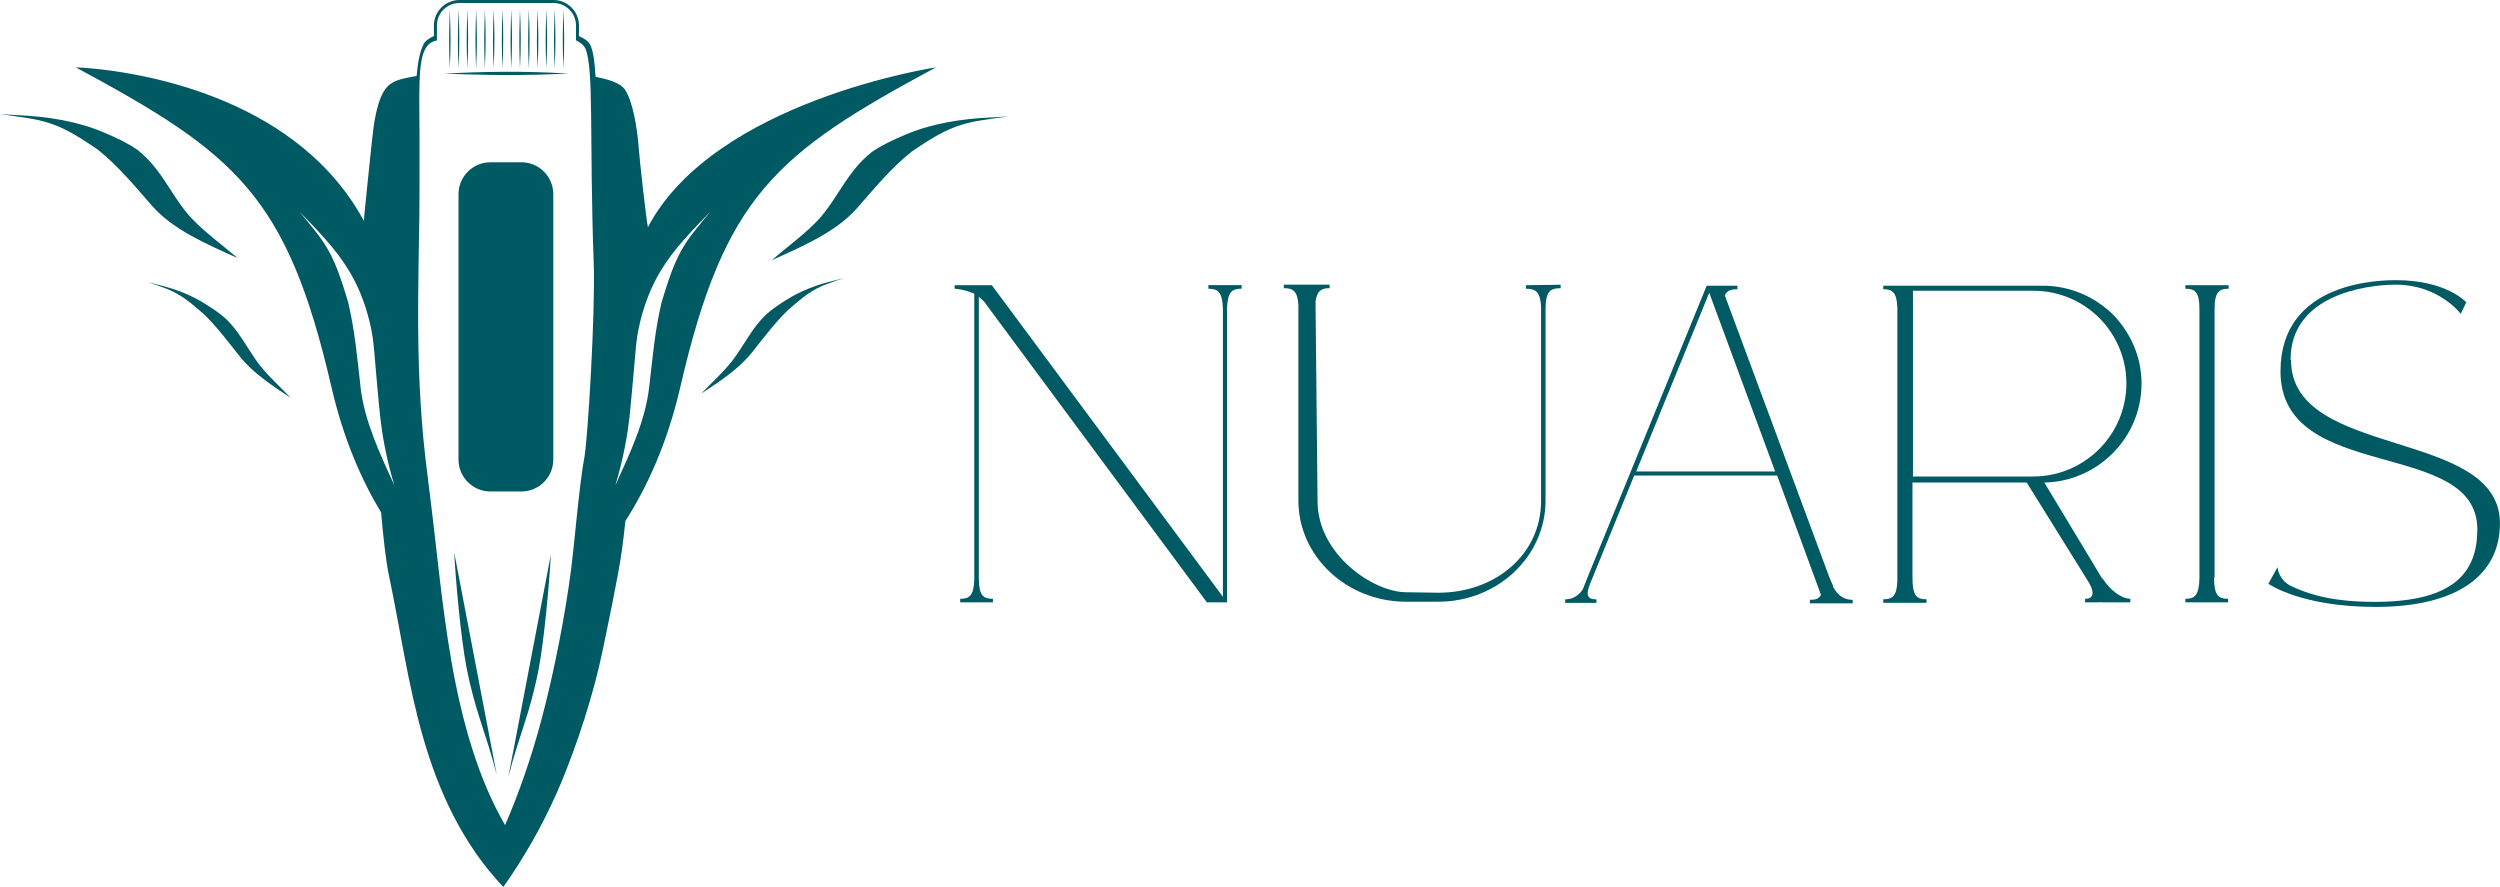
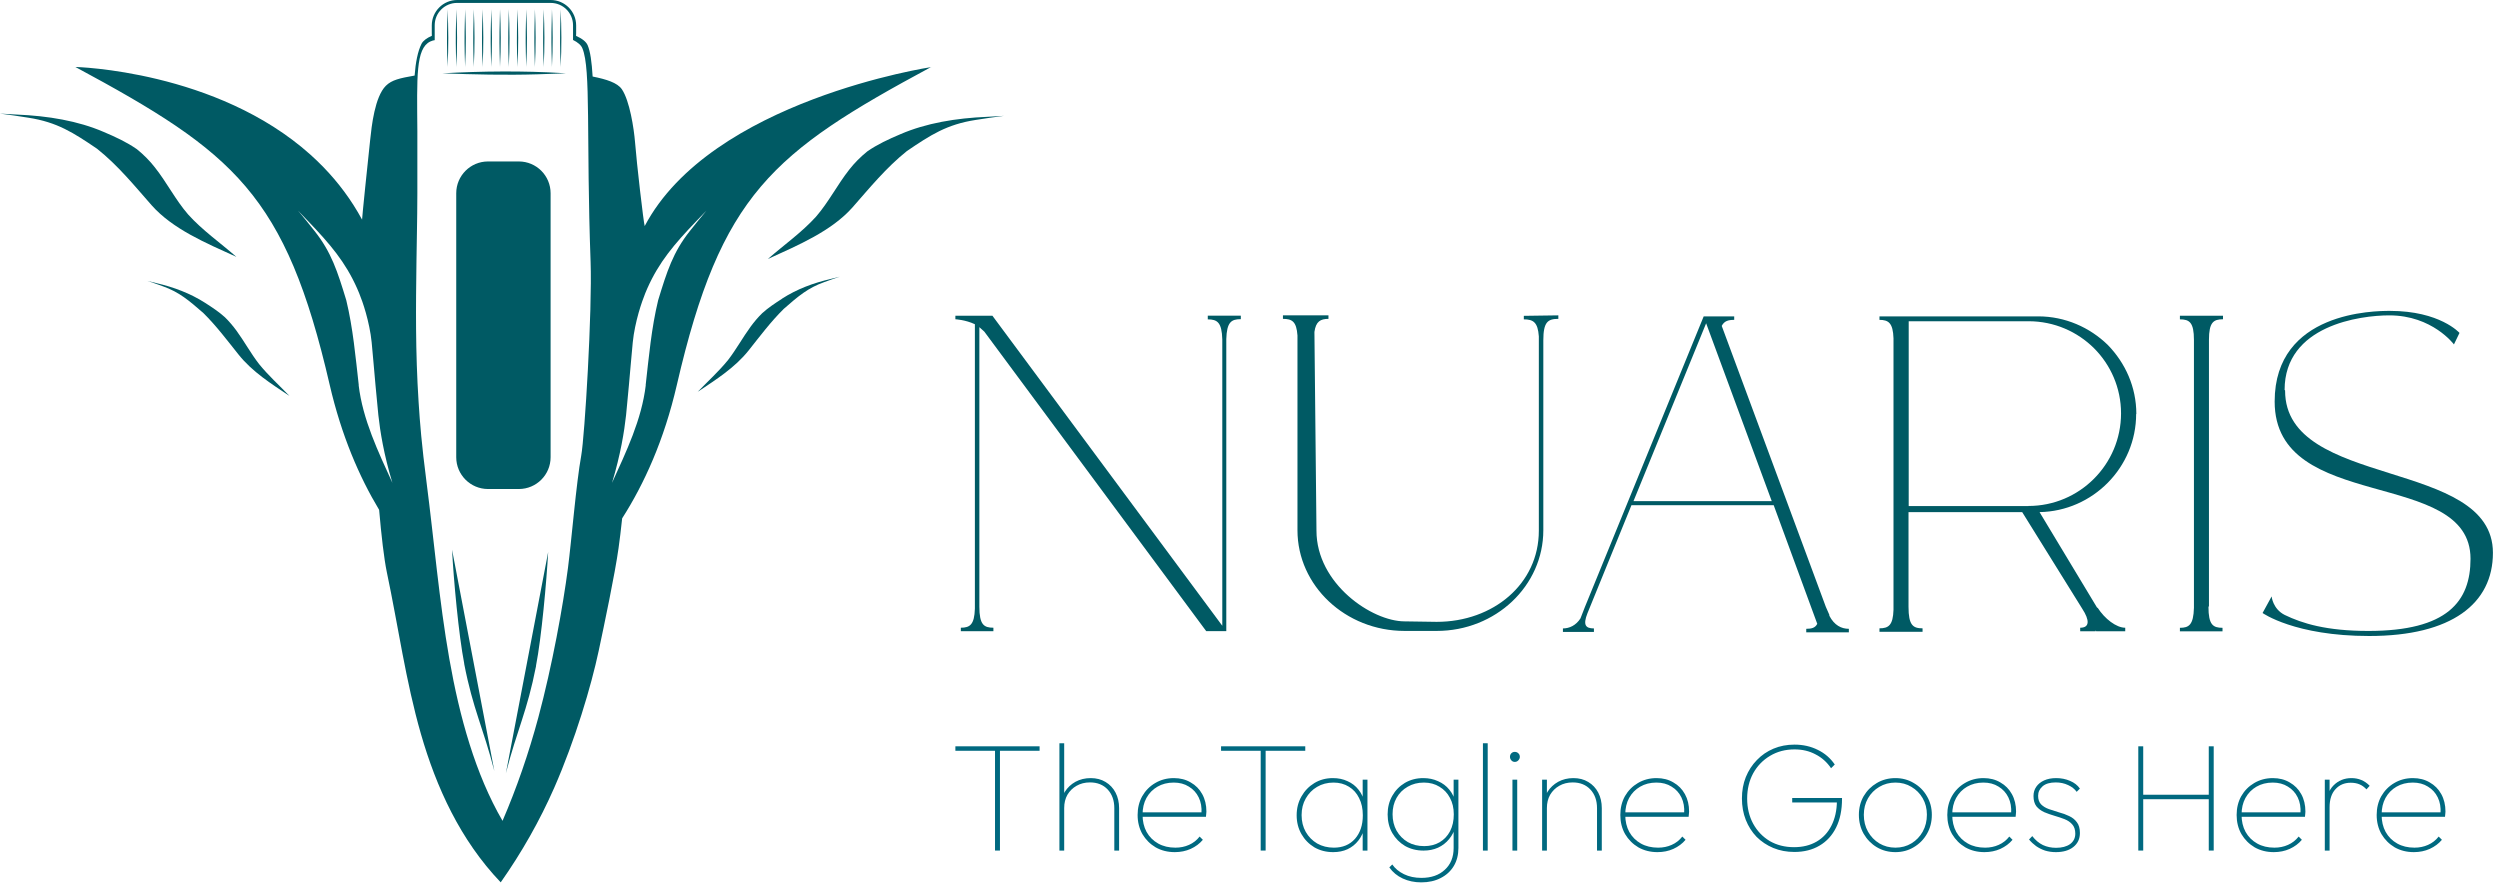
- <svg xmlns="http://www.w3.org/2000/svg" id="Layer_1" data-name="Layer 1" viewBox="0 0 456.49 161.96">
-   <defs>
-     <style>
-       .cls-1 {
-         fill: #005a64;
-       }
-     </style>
-   </defs>
-   <path class="cls-1" d="M220.63,52.72c1.75,0,2.57,.55,2.67,3.68v52.57l-42.19-56.89h-6.8v.64s1.84,.09,3.59,.92v52.21c-.09,2.94-.92,3.49-2.57,3.49v.64h5.97v-.64c-1.75,0-2.57-.55-2.57-3.86V54.19c.28,.28,.64,.55,.92,.83l40.72,54.96h3.68V56.39c.09-3.12,.92-3.68,2.67-3.68v-.64h-6.07v.64Z" />
-   <path class="cls-1" d="M278.63,52.72c1.75,0,2.57,.55,2.76,3.12v35.66c0,9.74-8.36,16.73-18.75,16.73l-5.88-.09c-5.98,0-16.18-6.89-16.18-16.64l-.37-36.49c.28-1.93,1.1-2.39,2.57-2.39v-.64h-8.36v.64c1.65,0,2.48,.46,2.66,3.03v35.75c0,10.2,8.82,18.47,19.67,18.47h5.88c10.84,0,19.58-8.27,19.58-18.47V56.58c0-3.4,.83-3.95,2.76-3.95v-.64l-6.34,.09v.64Z" />
-   <path class="cls-1" d="M334.7,107.13v-.18l-.64-1.47-19.12-51.56c.46-.92,1.19-1.1,2.3-1.1v-.64h-5.61l-21.78,53.31-.83,2.11c-.83,1.29-2.02,1.84-3.22,1.84v.64h5.7v-.64c-1.56,0-2.02-.64-1.19-2.76l8.09-19.85h26.1l8,21.78c-.37,.74-1.01,.92-2.02,.92v.64h7.81v-.64c-1.38,0-2.67-.64-3.58-2.39m-35.94-21.05l13.33-32.63,12.04,32.63h-25.37Z" />
-   <path class="cls-1" d="M391.04,70.09c0-4.96-2.02-9.38-5.24-12.68-3.31-3.22-7.81-5.24-12.78-5.24h-29.14v.64c1.65,0,2.48,.55,2.57,3.4v49.82c-.09,2.85-.92,3.4-2.57,3.4v.64h7.9v-.64c-1.75,0-2.57-.55-2.57-3.95v-17.37h20.86l11.03,17.74c1.38,2.11,1.38,3.49-.37,3.49v.64h2.85v-.18l.09,.18h5.33v-.64c-1.65,0-3.77-1.65-5.05-3.68h-.09l-10.57-17.55c9.74-.18,17.74-8.18,17.74-18.01m-19.76,16.91h-21.97V53.09h21.97c4.78,0,9.01,1.93,12.04,4.96,3.03,3.03,4.96,7.26,4.96,11.95,0,9.38-7.63,17-17,17" />
-   <path class="cls-1" d="M399.04,52.72c1.75,0,2.57,.55,2.57,3.77v49.17c-.09,3.12-.92,3.68-2.57,3.68v.64h7.81v-.64c-1.75,0-2.57-.55-2.57-3.86l.09-.09V56.49c0-3.22,.83-3.77,2.57-3.77v-.64h-7.9v.64Z" />
-   <path class="cls-1" d="M418.34,65.77l-.09-.09c0-11.86,13.88-13.7,19.21-13.7,7.9,0,11.86,5.33,11.86,5.33l1.01-2.11s-3.59-4.04-12.78-4.04c-2.76,0-21.14,.09-21.14,16.64,0,20.59,35.94,12.04,35.94,28.86,0,7.81-4.23,13.24-18.75,13.24-7.72,0-12.13-1.38-15.35-2.94-2.21-1.1-2.39-3.4-2.39-3.4l-1.66,3.03s5.88,4.23,19.58,4.23c15.16,0,22.7-5.97,22.7-15.26,0-17.46-38.14-11.67-38.14-29.78" />
-   <path class="cls-1" d="M81.13,13.45c5.8,.21,11.64,.35,17.45,.18,1.75-.05,3.49-.12,5.24-.19-.16,0-.32-.02-.49-.03-7.37-.45-14.84-.37-22.21,.04" />
-   <path class="cls-1" d="M170.9,12.3s-40.42,6.09-52.59,29.17c-.22-.71-1.46-11.51-1.77-15.4-.2-2.49-.98-7.61-2.42-9.7-.83-1.21-2.88-1.85-5.37-2.34-.15-2.71-.42-4.61-.92-5.74-.29-.66-1.04-1.23-2.13-1.71,.01-.15,.02-.3,.02-.45v-1.46c0-2.58-2.09-4.67-4.67-4.67h-17.15c-2.58,0-4.67,2.09-4.67,4.67v1.46c0,.15,0,.29,.02,.44-.94,.42-1.61,.91-1.89,1.47-.71,1.38-1.09,3.46-1.28,5.83-2.71,.48-4.17,.78-5.28,1.88-2.04,2.04-2.61,7.37-2.88,9.95-.39,3.65-1.48,14.13-1.48,14.62-1.98-3.66-4.38-6.84-7.06-9.61-.77-.8-1.57-1.56-2.38-2.29C39.73,12.91,13.84,12.3,13.84,12.3c29.17,15.71,38.59,23.34,46.67,58.34,2.16,9.35,5.43,16.89,9.08,22.94,.41,4.77,.89,8.95,1.42,11.45,2.09,9.91,3.45,19.93,6.27,29.71,2.82,9.77,7.2,19.41,14.63,27.22,3.89-5.51,7.18-11.34,9.83-17.36,3.83-8.73,6.8-18.71,8.15-25.13,.99-4.71,2.98-14.12,3.65-18.88,.22-1.55,.44-3.41,.66-5.46,4.02-6.3,7.69-14.34,10.03-24.49,8.08-35,17.5-42.63,46.67-58.34m-105.06,58.39c-.6-5.21-1.05-10.47-2.29-15.58-1.61-5.28-2.73-8.84-5.83-12.72-.98-1.26-2-2.5-3.03-3.73,.62,.65,1.25,1.29,1.87,1.94,4.03,4.2,6.82,7.48,8.97,12.31,.3,.68,1.48,3.39,2.24,7.11,.4,1.97,.49,3.23,.78,6.67,.06,.66,.6,6.98,.88,9.49,.33,2.97,1.01,7.23,2.58,12.44-2.61-5.74-5.43-11.59-6.18-17.92m40.85,12.94c-.92,5.02-1.77,15.48-2.44,20.62-.9,7.01-2.88,17.9-5.45,27.44-1.77,6.58-3.96,12.94-6.56,18.96-4.97-8.53-7.89-19.05-9.77-29.73-1.88-10.67-2.79-21.63-4.19-32.44-.92-7.1-1.2-10.75-1.45-14.63-.6-9.4-.49-17.7-.39-25.91,.06-4.73,.15-6.69,.17-12.45,.02-8,0-11.38,0-11.38-.07-10.01-.31-15.19,2.35-16.47,.34-.16,.65-.23,.83-.26v-2.74c0-2.27,1.84-4.1,4.1-4.1h17.19c2.27,0,4.1,1.84,4.1,4.1v2.7c.87,.44,1.48,.95,1.73,1.54,1.58,3.78,.69,16.26,1.51,39.17,.32,8.9-1.07,32.01-1.72,35.58m11.85-12.94c-.75,6.33-3.57,12.18-6.18,17.92,1.57-5.21,2.25-9.47,2.58-12.44,.28-2.52,.82-8.83,.88-9.49,.3-3.43,.38-4.7,.79-6.67,.76-3.72,1.94-6.43,2.24-7.11,2.15-4.83,4.94-8.1,8.97-12.31,.62-.65,1.25-1.29,1.87-1.94-1.03,1.23-2.04,2.47-3.03,3.73-3.09,3.89-4.21,7.44-5.83,12.72-1.24,5.11-1.69,10.37-2.29,15.58" />
-   <path class="cls-1" d="M85.17,121.79c1.64,8.43,3.49,11.69,5.54,19.71l-7.77-40.61c.27,5.29,1.22,15.69,2.23,20.9" />
-   <path class="cls-1" d="M98.35,122.2c1.01-5.21,1.95-15.61,2.23-20.9l-7.77,40.61c2.05-8.02,3.9-11.28,5.54-19.71" />
-   <path class="cls-1" d="M95.2,29.63h-5.65c-3.22,0-5.83,2.61-5.83,5.83v48.45c0,3.22,2.61,5.83,5.83,5.83h5.65c3.22,0,5.83-2.61,5.83-5.83V35.46c0-3.22-2.61-5.83-5.83-5.83" />
-   <path class="cls-1" d="M83.73,12.4c0-.08,0-.15,.01-.23,.19-3.48,.16-7.01-.02-10.48-.09,2.74-.15,5.49-.08,8.24,.02,.83,.05,1.65,.08,2.47" />
-   <path class="cls-1" d="M82.13,12.4c0-.08,0-.15,.01-.23,.19-3.48,.16-7.01-.02-10.48-.09,2.74-.15,5.49-.08,8.24,.02,.83,.05,1.65,.08,2.47" />
-   <path class="cls-1" d="M86.94,12.4c0-.08,0-.15,.01-.23,.19-3.48,.16-7.01-.02-10.48-.09,2.74-.15,5.49-.08,8.24,.02,.83,.05,1.65,.08,2.47" />
-   <path class="cls-1" d="M85.34,12.4c0-.08,0-.15,.01-.23,.19-3.48,.16-7.01-.02-10.48-.09,2.74-.15,5.49-.08,8.24,.02,.83,.05,1.65,.08,2.47" />
-   <path class="cls-1" d="M90.14,12.4c0-.08,0-.15,.01-.23,.19-3.48,.16-7.01-.02-10.48-.09,2.74-.15,5.49-.08,8.24,.02,.83,.05,1.65,.08,2.47" />
-   <path class="cls-1" d="M88.54,12.4c0-.08,0-.15,.01-.23,.19-3.48,.16-7.01-.02-10.48-.09,2.74-.15,5.49-.08,8.24,.02,.83,.05,1.65,.08,2.47" />
-   <path class="cls-1" d="M93.35,12.4c0-.08,0-.15,.01-.23,.19-3.48,.16-7.01-.02-10.48-.09,2.74-.15,5.49-.08,8.24,.02,.83,.05,1.65,.08,2.47" />
-   <path class="cls-1" d="M91.75,12.4c0-.08,0-.15,.01-.23,.19-3.48,.16-7.01-.02-10.48-.09,2.74-.15,5.49-.08,8.24,.02,.83,.05,1.65,.08,2.47" />
-   <path class="cls-1" d="M96.56,12.4c0-.08,0-.15,.01-.23,.19-3.48,.16-7.01-.02-10.48-.09,2.74-.15,5.49-.08,8.24,.02,.83,.05,1.65,.08,2.47" />
-   <path class="cls-1" d="M94.95,12.4c0-.08,0-.15,.01-.23,.19-3.48,.16-7.01-.02-10.48-.09,2.74-.15,5.49-.08,8.24,.02,.83,.05,1.65,.08,2.47" />
-   <path class="cls-1" d="M99.76,12.4c0-.08,0-.15,.01-.23,.19-3.48,.16-7.01-.02-10.48-.09,2.74-.15,5.49-.08,8.24,.02,.83,.05,1.65,.08,2.47" />
-   <path class="cls-1" d="M98.16,12.4c0-.08,0-.15,.01-.23,.19-3.48,.16-7.01-.02-10.48-.09,2.74-.15,5.49-.08,8.24,.02,.83,.05,1.65,.08,2.47" />
-   <path class="cls-1" d="M102.88,12.4c0-.08,0-.15,.01-.23,.19-3.48,.16-7.01-.02-10.48-.09,2.74-.15,5.49-.08,8.24,.02,.83,.05,1.65,.08,2.47" />
-   <path class="cls-1" d="M101.28,12.4c0-.08,0-.15,.01-.23,.19-3.48,.16-7.01-.02-10.48-.09,2.74-.15,5.49-.08,8.24,.02,.83,.05,1.65,.08,2.47" />
-   <path class="cls-1" d="M143.48,54.82c-1.26,.8-2.5,1.63-3.62,2.63-.77,.76-1.47,1.58-2.11,2.45-1.47,2-2.64,4.2-4.17,6.15-1.69,2.09-3.7,3.9-5.56,5.84,3.33-2.22,6.81-4.42,9.34-7.59,2.07-2.61,4.07-5.29,6.46-7.63,2.64-2.3,4.43-3.84,7.4-4.9,.95-.35,1.92-.68,2.88-.99-.55,.14-1.11,.28-1.66,.42-3.16,.73-6.22,1.87-8.96,3.63" />
-   <path class="cls-1" d="M184.27,21.25c-1.01,.06-2.02,.12-3.04,.18-5.79,.24-11.28,1.17-15.97,3.19-2.16,.91-4.28,1.89-6.1,3.16-1.24,.99-2.34,2.11-3.29,3.33-2.2,2.78-3.79,5.97-6.12,8.66-2.6,2.87-5.89,5.18-8.84,7.76,5.68-2.59,11.65-5.11,15.52-9.45,3.16-3.59,6.18-7.32,10.02-10.38,4.34-2.93,7.3-4.88,12.63-5.71,1.71-.28,3.45-.52,5.19-.75" />
-   <path class="cls-1" d="M37.31,57.44c2.38,2.34,4.39,5.02,6.46,7.63,2.52,3.16,6,5.37,9.33,7.59-1.86-1.94-3.87-3.74-5.56-5.84-1.53-1.95-2.71-4.15-4.17-6.15-.64-.87-1.34-1.7-2.11-2.45-1.11-1-2.36-1.83-3.62-2.63-2.74-1.76-5.8-2.9-8.96-3.63-.55-.14-1.11-.28-1.66-.42,.96,.32,1.93,.64,2.88,.99,2.97,1.06,4.76,2.6,7.4,4.9" />
-   <path class="cls-1" d="M43.36,47.12c-2.96-2.57-6.25-4.89-8.84-7.76-2.33-2.69-3.92-5.88-6.12-8.66-.95-1.22-2.05-2.33-3.29-3.33-1.82-1.27-3.95-2.25-6.1-3.16-4.69-2.02-10.17-2.95-15.97-3.19-1.01-.06-2.02-.12-3.03-.18,1.74,.23,3.47,.47,5.19,.75,5.34,.83,8.3,2.78,12.63,5.71,3.84,3.06,6.86,6.79,10.02,10.38,3.87,4.34,9.84,6.86,15.52,9.45" />
+ <svg xmlns="http://www.w3.org/2000/svg" width="170" height="60" viewBox="0 0 170 60" fill="none">
+   <path d="M30.07 4.986C32.218 5.066 34.379 5.119 36.54 5.053C37.19 5.033 37.833 5.006 38.483 4.986C38.423 4.986 38.363 4.98 38.304 4.973C35.572 4.807 32.801 4.834 30.077 4.986" fill="#005A64" />
+   <path d="M63.328 4.561C63.328 4.561 48.353 6.815 43.839 15.373C43.759 15.108 43.295 11.11 43.182 9.665C43.109 8.744 42.818 6.848 42.288 6.072C41.983 5.621 41.22 5.389 40.299 5.204C40.239 4.203 40.14 3.494 39.961 3.076C39.855 2.831 39.576 2.619 39.172 2.44C39.172 2.386 39.178 2.327 39.178 2.274V1.73C39.178 0.776 38.403 0 37.448 0H31.091C30.136 0 29.361 0.776 29.361 1.73V2.274C29.361 2.327 29.361 2.38 29.367 2.433C29.016 2.585 28.771 2.771 28.665 2.976C28.406 3.487 28.26 4.256 28.194 5.138C27.186 5.317 26.649 5.429 26.238 5.834C25.483 6.589 25.271 8.565 25.171 9.519C25.025 10.872 24.621 14.756 24.621 14.935C23.885 13.576 22.997 12.403 22.003 11.376C21.718 11.077 21.419 10.799 21.121 10.527C14.717 4.78 5.125 4.554 5.125 4.554C15.93 10.374 19.424 13.198 22.42 26.172C23.222 29.632 24.435 32.43 25.781 34.67C25.934 36.44 26.113 37.985 26.305 38.913C27.081 42.585 27.584 46.298 28.625 49.917C29.672 53.537 31.29 57.11 34.048 60C35.486 57.958 36.706 55.797 37.687 53.57C39.106 50.335 40.206 46.636 40.71 44.263C41.081 42.519 41.817 39.032 42.062 37.269C42.142 36.692 42.228 36.003 42.307 35.247C43.799 32.913 45.158 29.937 46.026 26.172C49.023 13.205 52.51 10.374 63.322 4.554M24.396 26.192C24.177 24.262 24.005 22.314 23.547 20.418C22.951 18.462 22.533 17.143 21.386 15.704C21.021 15.234 20.644 14.776 20.266 14.325C20.498 14.564 20.73 14.803 20.962 15.048C22.453 16.606 23.488 17.819 24.283 19.609C24.396 19.861 24.833 20.862 25.112 22.241C25.264 22.97 25.291 23.441 25.403 24.713C25.423 24.959 25.629 27.299 25.728 28.227C25.847 29.327 26.099 30.905 26.683 32.834C25.715 30.706 24.668 28.538 24.389 26.192M39.523 30.984C39.185 32.841 38.867 36.719 38.622 38.621C38.283 41.22 37.554 45.257 36.606 48.79C35.95 51.23 35.135 53.583 34.173 55.817C32.331 52.655 31.25 48.757 30.554 44.8C29.858 40.842 29.52 36.785 29.003 32.781C28.665 30.149 28.559 28.797 28.466 27.358C28.241 23.871 28.28 20.796 28.32 17.759C28.34 16.009 28.373 15.28 28.38 13.146C28.386 10.182 28.38 8.929 28.38 8.929C28.353 5.217 28.267 3.301 29.255 2.824C29.381 2.764 29.493 2.738 29.56 2.731V1.717C29.56 0.875 30.242 0.199 31.078 0.199H37.448C38.29 0.199 38.966 0.882 38.966 1.717V2.718C39.291 2.877 39.517 3.069 39.603 3.288C40.193 4.687 39.855 9.314 40.16 17.799C40.279 21.1 39.762 29.659 39.523 30.984ZM43.912 26.192C43.633 28.538 42.586 30.706 41.618 32.834C42.201 30.905 42.453 29.327 42.573 28.227C42.672 27.292 42.877 24.952 42.897 24.713C43.01 23.441 43.037 22.97 43.189 22.241C43.474 20.862 43.905 19.861 44.018 19.609C44.813 17.819 45.847 16.606 47.339 15.048C47.571 14.809 47.803 14.571 48.035 14.325C47.657 14.783 47.279 15.24 46.915 15.704C45.768 17.143 45.35 18.462 44.754 20.418C44.296 22.314 44.124 24.262 43.905 26.192" fill="#005A64" />
+   <path d="M31.562 45.125C32.165 48.247 32.854 49.461 33.617 52.43L30.74 37.382C30.839 39.344 31.191 43.196 31.568 45.125" fill="#005A64" />
+   <path d="M36.447 45.278C36.825 43.348 37.17 39.497 37.276 37.535L34.399 52.583C35.161 49.613 35.844 48.4 36.454 45.278" fill="#005A64" />
+   <path d="M35.28 10.979H33.185C31.992 10.979 31.024 11.947 31.024 13.141V31.092C31.024 32.285 31.992 33.253 33.185 33.253H35.28C36.474 33.253 37.441 32.285 37.441 31.092V13.141C37.441 11.947 36.474 10.979 35.28 10.979Z" fill="#005A64" />
+   <path d="M31.032 4.595C31.032 4.595 31.032 4.536 31.032 4.509C31.104 3.223 31.091 1.911 31.032 0.625C30.998 1.639 30.979 2.66 31.005 3.681C31.012 3.985 31.025 4.29 31.032 4.595Z" fill="#005A64" />
+   <path d="M30.434 4.595C30.434 4.595 30.434 4.536 30.434 4.509C30.507 3.223 30.494 1.911 30.434 0.625C30.401 1.639 30.381 2.66 30.408 3.681C30.414 3.985 30.428 4.29 30.434 4.595Z" fill="#005A64" />
+   <path d="M32.218 4.595C32.218 4.595 32.218 4.536 32.218 4.509C32.291 3.223 32.278 1.911 32.218 0.625C32.185 1.639 32.165 2.66 32.191 3.681C32.198 3.985 32.211 4.29 32.218 4.595Z" fill="#005A64" />
+   <path d="M31.628 4.595C31.628 4.595 31.628 4.536 31.628 4.509C31.701 3.223 31.687 1.911 31.628 0.625C31.595 1.639 31.575 2.66 31.601 3.681C31.608 3.985 31.621 4.29 31.628 4.595Z" fill="#005A64" />
+   <path d="M33.404 4.595C33.404 4.595 33.404 4.536 33.404 4.509C33.477 3.223 33.464 1.911 33.404 0.625C33.371 1.639 33.352 2.66 33.378 3.681C33.385 3.985 33.398 4.29 33.404 4.595Z" fill="#005A64" />
+   <path d="M32.815 4.595C32.815 4.595 32.815 4.536 32.815 4.509C32.888 3.223 32.874 1.911 32.815 0.625C32.782 1.639 32.762 2.66 32.788 3.681C32.795 3.985 32.808 4.29 32.815 4.595Z" fill="#005A64" />
+   <path d="M34.598 4.595C34.598 4.595 34.598 4.536 34.598 4.509C34.671 3.223 34.657 1.911 34.598 0.625C34.565 1.639 34.545 2.66 34.571 3.681C34.578 3.985 34.591 4.29 34.598 4.595Z" fill="#005A64" />
+   <path d="M34.001 4.595C34.001 4.595 34.001 4.536 34.001 4.509C34.074 3.223 34.061 1.911 34.001 0.625C33.968 1.639 33.948 2.66 33.975 3.681C33.981 3.985 33.995 4.29 34.001 4.595Z" fill="#005A64" />
+   <path d="M35.784 4.595C35.784 4.595 35.784 4.536 35.784 4.509C35.857 3.223 35.844 1.911 35.784 0.625C35.751 1.639 35.731 2.66 35.758 3.681C35.764 3.985 35.778 4.29 35.784 4.595Z" fill="#005A64" />
+   <path d="M35.188 4.595C35.188 4.595 35.188 4.536 35.188 4.509C35.261 3.223 35.247 1.911 35.188 0.625C35.155 1.639 35.135 2.66 35.161 3.681C35.168 3.985 35.181 4.29 35.188 4.595Z" fill="#005A64" />
+   <path d="M36.971 4.595C36.971 4.595 36.971 4.536 36.971 4.509C37.044 3.223 37.031 1.911 36.971 0.625C36.938 1.639 36.918 2.66 36.944 3.681C36.951 3.985 36.964 4.29 36.971 4.595Z" fill="#005A64" />
+   <path d="M36.374 4.595C36.374 4.595 36.374 4.536 36.374 4.509C36.447 3.223 36.434 1.911 36.374 0.625C36.341 1.639 36.321 2.66 36.348 3.681C36.354 3.985 36.368 4.29 36.374 4.595Z" fill="#005A64" />
+   <path d="M38.124 4.595C38.124 4.595 38.124 4.536 38.124 4.509C38.197 3.223 38.183 1.911 38.124 0.625C38.091 1.639 38.071 2.66 38.097 3.681C38.104 3.985 38.117 4.29 38.124 4.595Z" fill="#005A64" />
+   <path d="M37.534 4.595C37.534 4.595 37.534 4.536 37.534 4.509C37.607 3.223 37.594 1.911 37.534 0.625C37.501 1.639 37.481 2.66 37.508 3.681C37.514 3.985 37.528 4.29 37.534 4.595Z" fill="#005A64" />
+   <path d="M53.172 20.319C52.708 20.618 52.244 20.922 51.833 21.294C51.548 21.572 51.29 21.877 51.051 22.202C50.508 22.944 50.07 23.753 49.507 24.482C48.877 25.258 48.134 25.927 47.445 26.643C48.678 25.821 49.971 25.006 50.905 23.833C51.674 22.865 52.417 21.87 53.298 21.002C54.273 20.147 54.942 19.577 56.043 19.186C56.394 19.053 56.752 18.934 57.11 18.814C56.904 18.867 56.699 18.921 56.493 18.967C55.32 19.239 54.187 19.656 53.172 20.313" fill="#005A64" />
+   <path d="M68.28 7.877C67.902 7.897 67.531 7.923 67.153 7.943C65.005 8.029 62.97 8.374 61.234 9.123C60.431 9.461 59.649 9.826 58.973 10.297C58.516 10.668 58.105 11.079 57.753 11.53C56.938 12.564 56.348 13.744 55.486 14.738C54.525 15.799 53.305 16.66 52.211 17.615C54.313 16.654 56.527 15.719 57.959 14.115C59.132 12.783 60.252 11.404 61.671 10.27C63.275 9.183 64.376 8.46 66.351 8.155C66.988 8.049 67.631 7.963 68.274 7.877" fill="#005A64" />
+   <path d="M13.829 21.287C14.71 22.156 15.453 23.15 16.222 24.111C17.157 25.285 18.449 26.1 19.682 26.922C18.993 26.206 18.25 25.537 17.621 24.761C17.057 24.038 16.62 23.223 16.076 22.48C15.837 22.156 15.579 21.851 15.294 21.572C14.883 21.201 14.419 20.896 13.955 20.598C12.941 19.948 11.807 19.524 10.634 19.252C10.428 19.199 10.223 19.146 10.017 19.1C10.375 19.219 10.733 19.338 11.084 19.471C12.185 19.862 12.848 20.432 13.829 21.287Z" fill="#005A64" />
+   <path d="M16.069 17.462C14.975 16.508 13.755 15.652 12.794 14.585C11.932 13.591 11.342 12.404 10.527 11.377C10.176 10.926 9.765 10.515 9.307 10.144C8.631 9.673 7.849 9.308 7.047 8.97C5.31 8.221 3.275 7.877 1.127 7.79C0.756 7.764 0.378 7.744 0 7.724C0.643 7.81 1.286 7.896 1.922 8.003C3.898 8.307 4.998 9.03 6.603 10.117C8.028 11.251 9.141 12.63 10.315 13.962C11.747 15.573 13.961 16.508 16.062 17.462" fill="#005A64" />
+   <path d="M82.129 21.717C82.778 21.717 83.083 21.922 83.116 23.076V42.552L67.485 21.471H64.966V21.71C64.966 21.71 65.649 21.743 66.292 22.048V41.392C66.258 42.479 65.954 42.685 65.337 42.685V42.923H67.551V42.685C66.901 42.685 66.597 42.479 66.597 41.253V22.247C66.696 22.346 66.835 22.453 66.935 22.552L82.022 42.917H83.388V23.062C83.421 21.902 83.726 21.703 84.376 21.703V21.465H82.129V21.703V21.717Z" fill="#005A64" />
+   <path d="M103.62 21.716C104.27 21.716 104.575 21.922 104.641 22.876V36.088C104.641 39.701 101.545 42.286 97.694 42.286L95.513 42.253C93.299 42.253 89.52 39.701 89.52 36.088L89.381 22.571C89.48 21.855 89.792 21.683 90.335 21.683V21.444H87.24V21.683C87.856 21.683 88.161 21.855 88.228 22.81V36.055C88.228 39.833 91.496 42.903 95.513 42.903H97.694C101.711 42.903 104.946 39.84 104.946 36.055V23.148C104.946 21.889 105.251 21.683 105.967 21.683V21.444L103.62 21.477V21.716Z" fill="#005A64" />
+   <path d="M124.396 41.877V41.811L124.157 41.267L117.078 22.162C117.25 21.824 117.522 21.751 117.926 21.751V21.513H115.851L107.777 41.267L107.472 42.05C107.167 42.527 106.723 42.733 106.279 42.733V42.971H108.387V42.733C107.81 42.733 107.638 42.494 107.943 41.712L110.939 34.353H120.611L123.574 42.421C123.435 42.693 123.196 42.759 122.825 42.759V42.998H125.722V42.759C125.211 42.759 124.734 42.52 124.396 41.871M111.078 34.075L116.017 21.983L120.478 34.075H111.078Z" fill="#005A64" />
+   <path d="M145.271 28.155C145.271 26.319 144.522 24.681 143.329 23.455C142.103 22.262 140.432 21.513 138.596 21.513H127.804V21.751C128.414 21.751 128.725 21.957 128.758 23.011V41.466C128.725 42.52 128.42 42.726 127.804 42.726V42.964H130.734V42.726C130.084 42.726 129.779 42.52 129.779 41.261V34.824H137.509L141.592 41.393C142.103 42.176 142.103 42.686 141.453 42.686V42.925H142.507V42.858L142.54 42.925H144.516V42.686C143.906 42.686 143.117 42.076 142.64 41.327H142.606L138.689 34.824C142.301 34.758 145.258 31.794 145.258 28.148M137.933 34.413H129.792V21.844H137.933C139.703 21.844 141.267 22.56 142.394 23.68C143.521 24.807 144.231 26.372 144.231 28.109C144.231 31.582 141.407 34.406 137.933 34.406" fill="#005A64" />
+   <path d="M148.234 21.716C148.884 21.716 149.188 21.922 149.188 23.115V41.332C149.155 42.492 148.85 42.691 148.234 42.691V42.93H151.131V42.691C150.481 42.691 150.176 42.485 150.176 41.259L150.209 41.226V23.109C150.209 21.915 150.514 21.71 151.164 21.71V21.471H148.234V21.71V21.716Z" fill="#005A64" />
+   <path d="M155.386 26.549L155.353 26.516C155.353 22.121 160.497 21.445 162.473 21.445C165.403 21.445 166.868 23.421 166.868 23.421L167.246 22.638C167.246 22.638 165.92 21.14 162.513 21.14C161.492 21.14 154.677 21.173 154.677 27.305C154.677 34.935 167.995 31.767 167.995 37.998C167.995 40.895 166.43 42.904 161.047 42.904C158.19 42.904 156.553 42.393 155.36 41.816C154.544 41.405 154.471 40.557 154.471 40.557L153.855 41.684C153.855 41.684 156.036 43.248 161.107 43.248C166.729 43.248 169.519 41.034 169.519 37.594C169.519 31.124 155.386 33.271 155.386 26.563" fill="#005A64" />
+   <path d="M164.142 57.945C163.659 57.945 163.226 57.837 162.841 57.62C162.464 57.396 162.163 57.096 161.939 56.718C161.723 56.334 161.614 55.9 161.614 55.418C161.614 54.942 161.719 54.516 161.929 54.138C162.146 53.761 162.439 53.464 162.81 53.247C163.187 53.023 163.61 52.911 164.079 52.911C164.512 52.911 164.893 53.009 165.222 53.205C165.557 53.394 165.82 53.659 166.008 54.002C166.197 54.344 166.292 54.739 166.292 55.187C166.292 55.215 166.288 55.26 166.281 55.323C166.281 55.379 166.274 55.453 166.26 55.543H161.845V55.239H166.05L165.956 55.313C165.984 54.9 165.921 54.537 165.767 54.222C165.613 53.907 165.39 53.663 165.096 53.488C164.809 53.306 164.467 53.215 164.068 53.215C163.649 53.215 163.278 53.31 162.957 53.498C162.642 53.68 162.394 53.935 162.212 54.264C162.037 54.586 161.95 54.963 161.95 55.397C161.95 55.844 162.041 56.236 162.223 56.571C162.411 56.907 162.673 57.169 163.009 57.358C163.345 57.547 163.736 57.641 164.184 57.641C164.519 57.641 164.827 57.578 165.106 57.452C165.393 57.326 165.634 57.138 165.83 56.886L166.05 57.106C165.834 57.365 165.557 57.571 165.222 57.725C164.893 57.872 164.533 57.945 164.142 57.945Z" fill="#006980" />
+   <path d="M158.087 57.84V53.016H158.412V57.84H158.087ZM158.412 54.893L158.192 54.83C158.192 54.215 158.353 53.743 158.674 53.414C159.003 53.079 159.412 52.911 159.901 52.911C160.139 52.911 160.359 52.953 160.562 53.037C160.772 53.121 160.964 53.254 161.139 53.435L160.918 53.677C160.772 53.516 160.611 53.401 160.436 53.331C160.268 53.261 160.072 53.226 159.849 53.226C159.422 53.226 159.076 53.373 158.811 53.666C158.545 53.953 158.412 54.362 158.412 54.893Z" fill="#006980" />
+   <path d="M154.618 57.945C154.136 57.945 153.702 57.837 153.318 57.62C152.94 57.396 152.64 57.096 152.416 56.718C152.199 56.334 152.091 55.9 152.091 55.418C152.091 54.942 152.196 54.516 152.405 54.138C152.622 53.761 152.916 53.464 153.286 53.247C153.664 53.023 154.087 52.911 154.555 52.911C154.989 52.911 155.37 53.009 155.698 53.205C156.034 53.394 156.296 53.659 156.485 54.002C156.674 54.344 156.768 54.739 156.768 55.187C156.768 55.215 156.765 55.26 156.758 55.323C156.758 55.379 156.751 55.453 156.737 55.543H152.322V55.239H156.527L156.433 55.313C156.46 54.9 156.398 54.537 156.244 54.222C156.09 53.907 155.866 53.663 155.573 53.488C155.286 53.306 154.943 53.215 154.545 53.215C154.125 53.215 153.755 53.31 153.433 53.498C153.119 53.68 152.87 53.935 152.689 54.264C152.514 54.586 152.426 54.963 152.426 55.397C152.426 55.844 152.517 56.236 152.699 56.571C152.888 56.907 153.15 57.169 153.486 57.358C153.821 57.547 154.213 57.641 154.66 57.641C154.996 57.641 155.303 57.578 155.583 57.452C155.87 57.326 156.111 57.138 156.307 56.886L156.527 57.106C156.31 57.365 156.034 57.571 155.698 57.725C155.37 57.872 155.01 57.945 154.618 57.945Z" fill="#006980" />
+   <path d="M145.404 57.838V50.749H145.739V57.838H145.404ZM150.196 57.838V50.749H150.532V57.838H150.196ZM145.593 54.346V54.042H150.364V54.346H145.593Z" fill="#006980" />
+   <path d="M139.798 57.945C139.54 57.945 139.295 57.91 139.064 57.84C138.841 57.763 138.638 57.662 138.456 57.536C138.274 57.403 138.113 57.253 137.974 57.085L138.194 56.854C138.404 57.127 138.645 57.33 138.917 57.463C139.19 57.588 139.487 57.651 139.809 57.651C140.207 57.651 140.526 57.568 140.763 57.4C141.001 57.225 141.12 56.987 141.12 56.687C141.12 56.421 141.05 56.211 140.91 56.057C140.777 55.904 140.602 55.785 140.386 55.701C140.169 55.617 139.938 55.54 139.694 55.47C139.456 55.4 139.229 55.32 139.012 55.229C138.795 55.131 138.617 54.998 138.477 54.83C138.344 54.656 138.278 54.421 138.278 54.128C138.278 53.89 138.341 53.68 138.467 53.498C138.592 53.317 138.771 53.173 139.001 53.068C139.232 52.964 139.505 52.911 139.819 52.911C140.162 52.911 140.477 52.974 140.763 53.1C141.05 53.219 141.274 53.394 141.434 53.624L141.214 53.844C141.074 53.649 140.879 53.495 140.627 53.383C140.375 53.264 140.096 53.205 139.788 53.205C139.396 53.205 139.099 53.292 138.897 53.467C138.694 53.642 138.592 53.858 138.592 54.117C138.592 54.362 138.659 54.554 138.792 54.694C138.931 54.834 139.11 54.942 139.326 55.019C139.543 55.096 139.77 55.169 140.008 55.239C140.253 55.302 140.484 55.386 140.7 55.491C140.917 55.589 141.092 55.729 141.225 55.91C141.364 56.085 141.434 56.33 141.434 56.645C141.434 57.043 141.284 57.361 140.983 57.599C140.69 57.83 140.295 57.945 139.798 57.945Z" fill="#006980" />
+   <path d="M134.943 57.945C134.461 57.945 134.028 57.837 133.643 57.62C133.265 57.396 132.965 57.096 132.741 56.718C132.524 56.334 132.416 55.9 132.416 55.418C132.416 54.942 132.521 54.516 132.731 54.138C132.947 53.761 133.241 53.464 133.612 53.247C133.989 53.023 134.412 52.911 134.88 52.911C135.314 52.911 135.695 53.009 136.024 53.205C136.359 53.394 136.621 53.659 136.81 54.002C136.999 54.344 137.093 54.739 137.093 55.187C137.093 55.215 137.09 55.26 137.083 55.323C137.083 55.379 137.076 55.453 137.062 55.543H132.647V55.239H136.852L136.758 55.313C136.786 54.9 136.723 54.537 136.569 54.222C136.415 53.907 136.191 53.663 135.898 53.488C135.611 53.306 135.269 53.215 134.87 53.215C134.451 53.215 134.08 53.31 133.758 53.498C133.444 53.68 133.196 53.935 133.014 54.264C132.839 54.586 132.752 54.963 132.752 55.397C132.752 55.844 132.842 56.236 133.024 56.571C133.213 56.907 133.475 57.169 133.811 57.358C134.146 57.547 134.538 57.641 134.985 57.641C135.321 57.641 135.629 57.578 135.908 57.452C136.195 57.326 136.436 57.138 136.632 56.886L136.852 57.106C136.635 57.365 136.359 57.571 136.024 57.725C135.695 57.872 135.335 57.945 134.943 57.945Z" fill="#006980" />
+   <path d="M128.89 57.945C128.421 57.945 127.998 57.833 127.621 57.609C127.25 57.386 126.953 57.082 126.729 56.697C126.513 56.312 126.404 55.883 126.404 55.407C126.404 54.939 126.513 54.516 126.729 54.138C126.953 53.761 127.25 53.464 127.621 53.247C127.998 53.023 128.421 52.911 128.89 52.911C129.351 52.911 129.767 53.023 130.138 53.247C130.515 53.464 130.812 53.761 131.029 54.138C131.253 54.516 131.365 54.939 131.365 55.407C131.365 55.889 131.253 56.323 131.029 56.708C130.812 57.085 130.515 57.386 130.138 57.609C129.767 57.833 129.351 57.945 128.89 57.945ZM128.89 57.641C129.295 57.641 129.659 57.543 129.98 57.347C130.302 57.151 130.557 56.886 130.746 56.55C130.935 56.208 131.029 55.823 131.029 55.397C131.029 54.984 130.935 54.614 130.746 54.285C130.557 53.956 130.302 53.698 129.98 53.509C129.659 53.313 129.295 53.215 128.89 53.215C128.484 53.215 128.117 53.313 127.789 53.509C127.467 53.698 127.212 53.956 127.023 54.285C126.834 54.614 126.74 54.988 126.74 55.407C126.74 55.834 126.834 56.215 127.023 56.55C127.212 56.886 127.467 57.151 127.789 57.347C128.117 57.543 128.484 57.641 128.89 57.641Z" fill="#006980" />
+   <path d="M122.016 57.933C121.499 57.933 121.02 57.843 120.58 57.661C120.146 57.479 119.769 57.227 119.447 56.906C119.132 56.577 118.888 56.193 118.713 55.752C118.538 55.305 118.451 54.819 118.451 54.294C118.451 53.77 118.538 53.288 118.713 52.847C118.895 52.4 119.146 52.012 119.468 51.683C119.79 51.347 120.167 51.089 120.601 50.907C121.034 50.725 121.509 50.634 122.027 50.634C122.607 50.634 123.135 50.753 123.61 50.991C124.086 51.222 124.47 51.554 124.764 51.987L124.512 52.239C124.233 51.826 123.88 51.512 123.453 51.295C123.034 51.071 122.558 50.959 122.027 50.959C121.405 50.959 120.849 51.106 120.359 51.4C119.877 51.687 119.496 52.081 119.216 52.585C118.944 53.088 118.807 53.662 118.807 54.305C118.807 54.941 118.944 55.511 119.216 56.014C119.489 56.511 119.863 56.902 120.338 57.189C120.821 57.468 121.373 57.608 121.995 57.608C122.583 57.608 123.093 57.482 123.526 57.231C123.96 56.979 124.296 56.619 124.533 56.151C124.778 55.675 124.904 55.112 124.911 54.462L125.037 54.567H121.87V54.263H125.257V54.326C125.257 55.081 125.124 55.728 124.858 56.266C124.593 56.804 124.215 57.217 123.726 57.503C123.243 57.79 122.674 57.933 122.016 57.933Z" fill="#006980" />
+   <path d="M112.709 57.945C112.227 57.945 111.793 57.837 111.409 57.62C111.031 57.396 110.73 57.096 110.507 56.718C110.29 56.334 110.182 55.9 110.182 55.418C110.182 54.942 110.287 54.516 110.496 54.138C110.713 53.761 111.007 53.464 111.377 53.247C111.755 53.023 112.178 52.911 112.646 52.911C113.08 52.911 113.461 53.009 113.789 53.205C114.125 53.394 114.387 53.659 114.576 54.002C114.765 54.344 114.859 54.739 114.859 55.187C114.859 55.215 114.855 55.26 114.848 55.323C114.848 55.379 114.841 55.453 114.827 55.543H110.412V55.239H114.618L114.523 55.313C114.551 54.9 114.488 54.537 114.335 54.222C114.181 53.907 113.957 53.663 113.663 53.488C113.377 53.306 113.034 53.215 112.636 53.215C112.216 53.215 111.846 53.31 111.524 53.498C111.209 53.68 110.961 53.935 110.779 54.264C110.605 54.586 110.517 54.963 110.517 55.397C110.517 55.844 110.608 56.236 110.79 56.571C110.979 56.907 111.241 57.169 111.576 57.358C111.912 57.547 112.304 57.641 112.751 57.641C113.087 57.641 113.394 57.578 113.674 57.452C113.961 57.326 114.202 57.138 114.397 56.886L114.618 57.106C114.401 57.365 114.125 57.571 113.789 57.725C113.461 57.872 113.101 57.945 112.709 57.945Z" fill="#006980" />
+   <path d="M108.597 57.84V54.956C108.597 54.432 108.447 54.009 108.146 53.687C107.846 53.366 107.444 53.205 106.94 53.205C106.598 53.205 106.294 53.282 106.028 53.435C105.769 53.582 105.563 53.785 105.409 54.044C105.262 54.302 105.189 54.603 105.189 54.946L104.969 54.82C104.969 54.456 105.056 54.131 105.231 53.844C105.413 53.558 105.654 53.331 105.954 53.163C106.262 52.995 106.608 52.911 106.993 52.911C107.377 52.911 107.713 52.998 107.999 53.173C108.293 53.348 108.52 53.589 108.681 53.897C108.842 54.205 108.922 54.558 108.922 54.956V57.84H108.597ZM104.864 57.84V53.016H105.189V57.84H104.864Z" fill="#006980" />
+   <path d="M102.846 57.84V53.016H103.171V57.84H102.846ZM103.003 51.81C102.912 51.81 102.836 51.775 102.773 51.705C102.71 51.635 102.678 51.554 102.678 51.464C102.678 51.366 102.71 51.285 102.773 51.222C102.836 51.159 102.912 51.128 103.003 51.128C103.101 51.128 103.182 51.159 103.245 51.222C103.314 51.285 103.349 51.366 103.349 51.464C103.349 51.554 103.314 51.635 103.245 51.705C103.182 51.775 103.101 51.81 103.003 51.81Z" fill="#006980" />
+   <path d="M100.839 57.84V50.541H101.164V57.84H100.839Z" fill="#006980" />
+   <path d="M96.645 60.001C96.184 60.001 95.764 59.913 95.387 59.738C95.009 59.563 94.705 59.312 94.474 58.983L94.674 58.784C94.862 59.057 95.128 59.277 95.471 59.445C95.813 59.612 96.208 59.696 96.656 59.696C97.327 59.696 97.858 59.511 98.25 59.141C98.648 58.777 98.847 58.284 98.847 57.662V56.435L98.942 55.302L98.847 54.201V53.016H99.172V57.662C99.172 58.13 99.068 58.539 98.858 58.889C98.648 59.238 98.351 59.511 97.966 59.707C97.589 59.903 97.148 60.001 96.645 60.001ZM96.802 57.84C96.334 57.84 95.915 57.735 95.544 57.526C95.18 57.309 94.89 57.015 94.674 56.645C94.464 56.274 94.359 55.851 94.359 55.376C94.359 54.907 94.464 54.488 94.674 54.117C94.883 53.747 95.17 53.453 95.533 53.236C95.904 53.02 96.32 52.911 96.781 52.911C97.152 52.911 97.488 52.981 97.788 53.121C98.096 53.254 98.351 53.446 98.554 53.698C98.763 53.949 98.907 54.25 98.984 54.6V56.162C98.9 56.505 98.753 56.802 98.543 57.054C98.341 57.305 98.089 57.501 97.788 57.641C97.495 57.774 97.166 57.84 96.802 57.84ZM96.844 57.536C97.243 57.536 97.592 57.449 97.893 57.274C98.201 57.092 98.438 56.84 98.606 56.519C98.774 56.19 98.858 55.809 98.858 55.376C98.858 54.949 98.77 54.575 98.596 54.254C98.428 53.932 98.19 53.68 97.883 53.498C97.582 53.31 97.229 53.215 96.823 53.215C96.411 53.215 96.044 53.31 95.722 53.498C95.401 53.68 95.149 53.932 94.967 54.254C94.785 54.575 94.695 54.946 94.695 55.365C94.695 55.785 94.785 56.159 94.967 56.487C95.156 56.816 95.411 57.075 95.733 57.263C96.054 57.445 96.425 57.536 96.844 57.536Z" fill="#006980" />
+   <path d="M90.659 57.945C90.183 57.945 89.757 57.837 89.379 57.62C89.009 57.396 88.715 57.096 88.498 56.718C88.282 56.34 88.173 55.914 88.173 55.439C88.173 54.963 88.282 54.537 88.498 54.159C88.715 53.775 89.009 53.471 89.379 53.247C89.75 53.023 90.169 52.911 90.638 52.911C91.008 52.911 91.341 52.981 91.634 53.121C91.935 53.254 92.183 53.446 92.379 53.698C92.581 53.949 92.721 54.25 92.798 54.6V56.246C92.714 56.596 92.571 56.9 92.368 57.158C92.172 57.41 91.928 57.606 91.634 57.746C91.347 57.879 91.022 57.945 90.659 57.945ZM90.701 57.641C91.302 57.641 91.781 57.442 92.138 57.043C92.494 56.638 92.672 56.103 92.672 55.439C92.672 54.991 92.588 54.603 92.421 54.275C92.26 53.939 92.029 53.68 91.728 53.498C91.428 53.31 91.078 53.215 90.68 53.215C90.26 53.215 89.886 53.313 89.558 53.509C89.236 53.698 88.981 53.96 88.792 54.295C88.603 54.624 88.509 55.002 88.509 55.428C88.509 55.855 88.603 56.236 88.792 56.571C88.981 56.9 89.24 57.162 89.568 57.358C89.904 57.547 90.281 57.641 90.701 57.641ZM92.662 57.84V56.55L92.756 55.355L92.662 54.191V53.016H92.987V57.84H92.662Z" fill="#006980" />
+   <path d="M85.727 57.838V50.948H86.063V57.838H85.727ZM83.032 51.053V50.749H88.758V51.053H83.032Z" fill="#006980" />
+   <path d="M79.886 57.945C79.403 57.945 78.97 57.837 78.585 57.62C78.208 57.396 77.907 57.096 77.683 56.718C77.467 56.334 77.358 55.9 77.358 55.418C77.358 54.942 77.463 54.516 77.673 54.138C77.89 53.761 78.183 53.464 78.554 53.247C78.931 53.023 79.355 52.911 79.823 52.911C80.256 52.911 80.637 53.009 80.966 53.205C81.302 53.394 81.564 53.659 81.752 54.002C81.941 54.344 82.036 54.739 82.036 55.187C82.036 55.215 82.032 55.26 82.025 55.323C82.025 55.379 82.018 55.453 82.004 55.543H77.589V55.239H81.794L81.7 55.313C81.728 54.9 81.665 54.537 81.511 54.222C81.358 53.907 81.134 53.663 80.84 53.488C80.553 53.306 80.211 53.215 79.812 53.215C79.393 53.215 79.022 53.31 78.701 53.498C78.386 53.68 78.138 53.935 77.956 54.264C77.781 54.586 77.694 54.963 77.694 55.397C77.694 55.844 77.785 56.236 77.967 56.571C78.155 56.907 78.418 57.169 78.753 57.358C79.089 57.547 79.48 57.641 79.928 57.641C80.263 57.641 80.571 57.578 80.851 57.452C81.137 57.326 81.379 57.138 81.574 56.886L81.794 57.106C81.578 57.365 81.302 57.571 80.966 57.725C80.637 57.872 80.277 57.945 79.886 57.945Z" fill="#006980" />
+   <path d="M75.773 57.84V54.956C75.773 54.431 75.623 54.008 75.323 53.687C75.022 53.365 74.62 53.204 74.117 53.204C73.774 53.204 73.47 53.281 73.204 53.435C72.945 53.582 72.739 53.785 72.585 54.043C72.439 54.302 72.365 54.603 72.365 54.945L72.145 54.819C72.145 54.456 72.232 54.131 72.407 53.844C72.589 53.557 72.83 53.33 73.131 53.162C73.438 52.995 73.784 52.911 74.169 52.911C74.553 52.911 74.889 52.998 75.176 53.173C75.469 53.348 75.697 53.589 75.857 53.896C76.018 54.204 76.099 54.557 76.099 54.956V57.84H75.773ZM72.04 57.84V50.541H72.365V57.84H72.04Z" fill="#006980" />
+   <path d="M67.661 57.838V50.948H67.997V57.838H67.661ZM64.966 51.053V50.749H70.692V51.053H64.966Z" fill="#006980" />
</svg>
